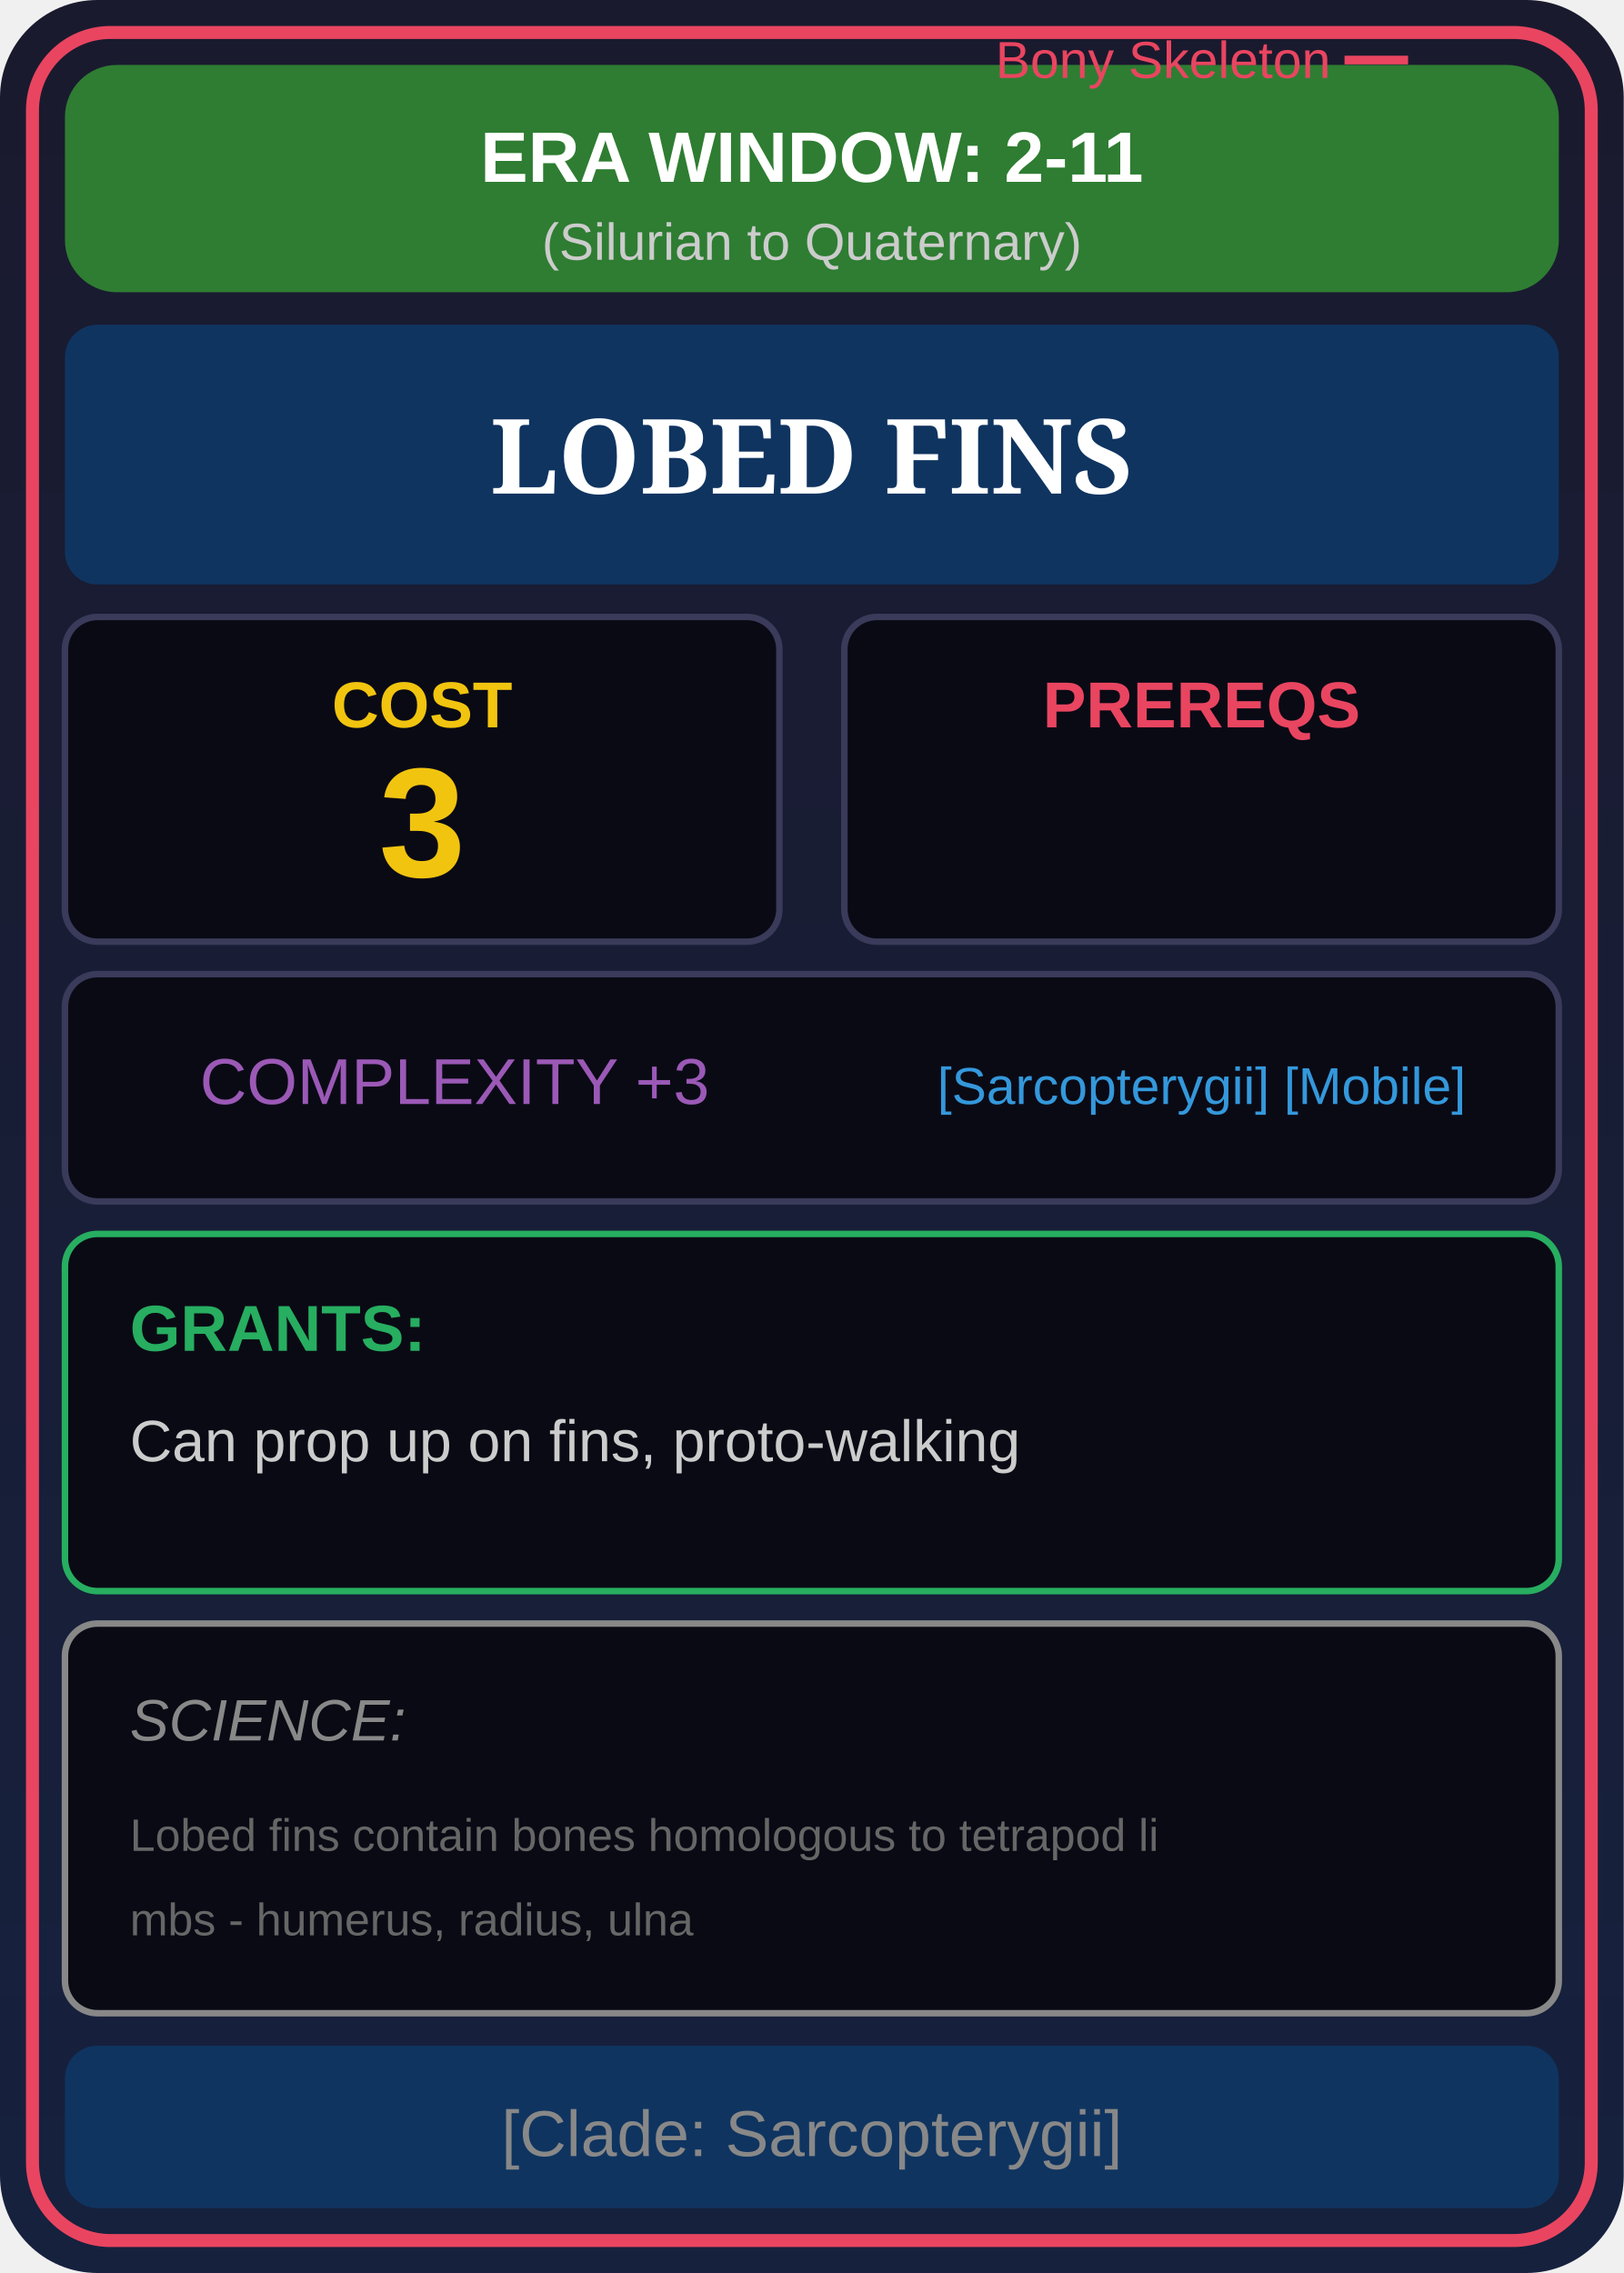
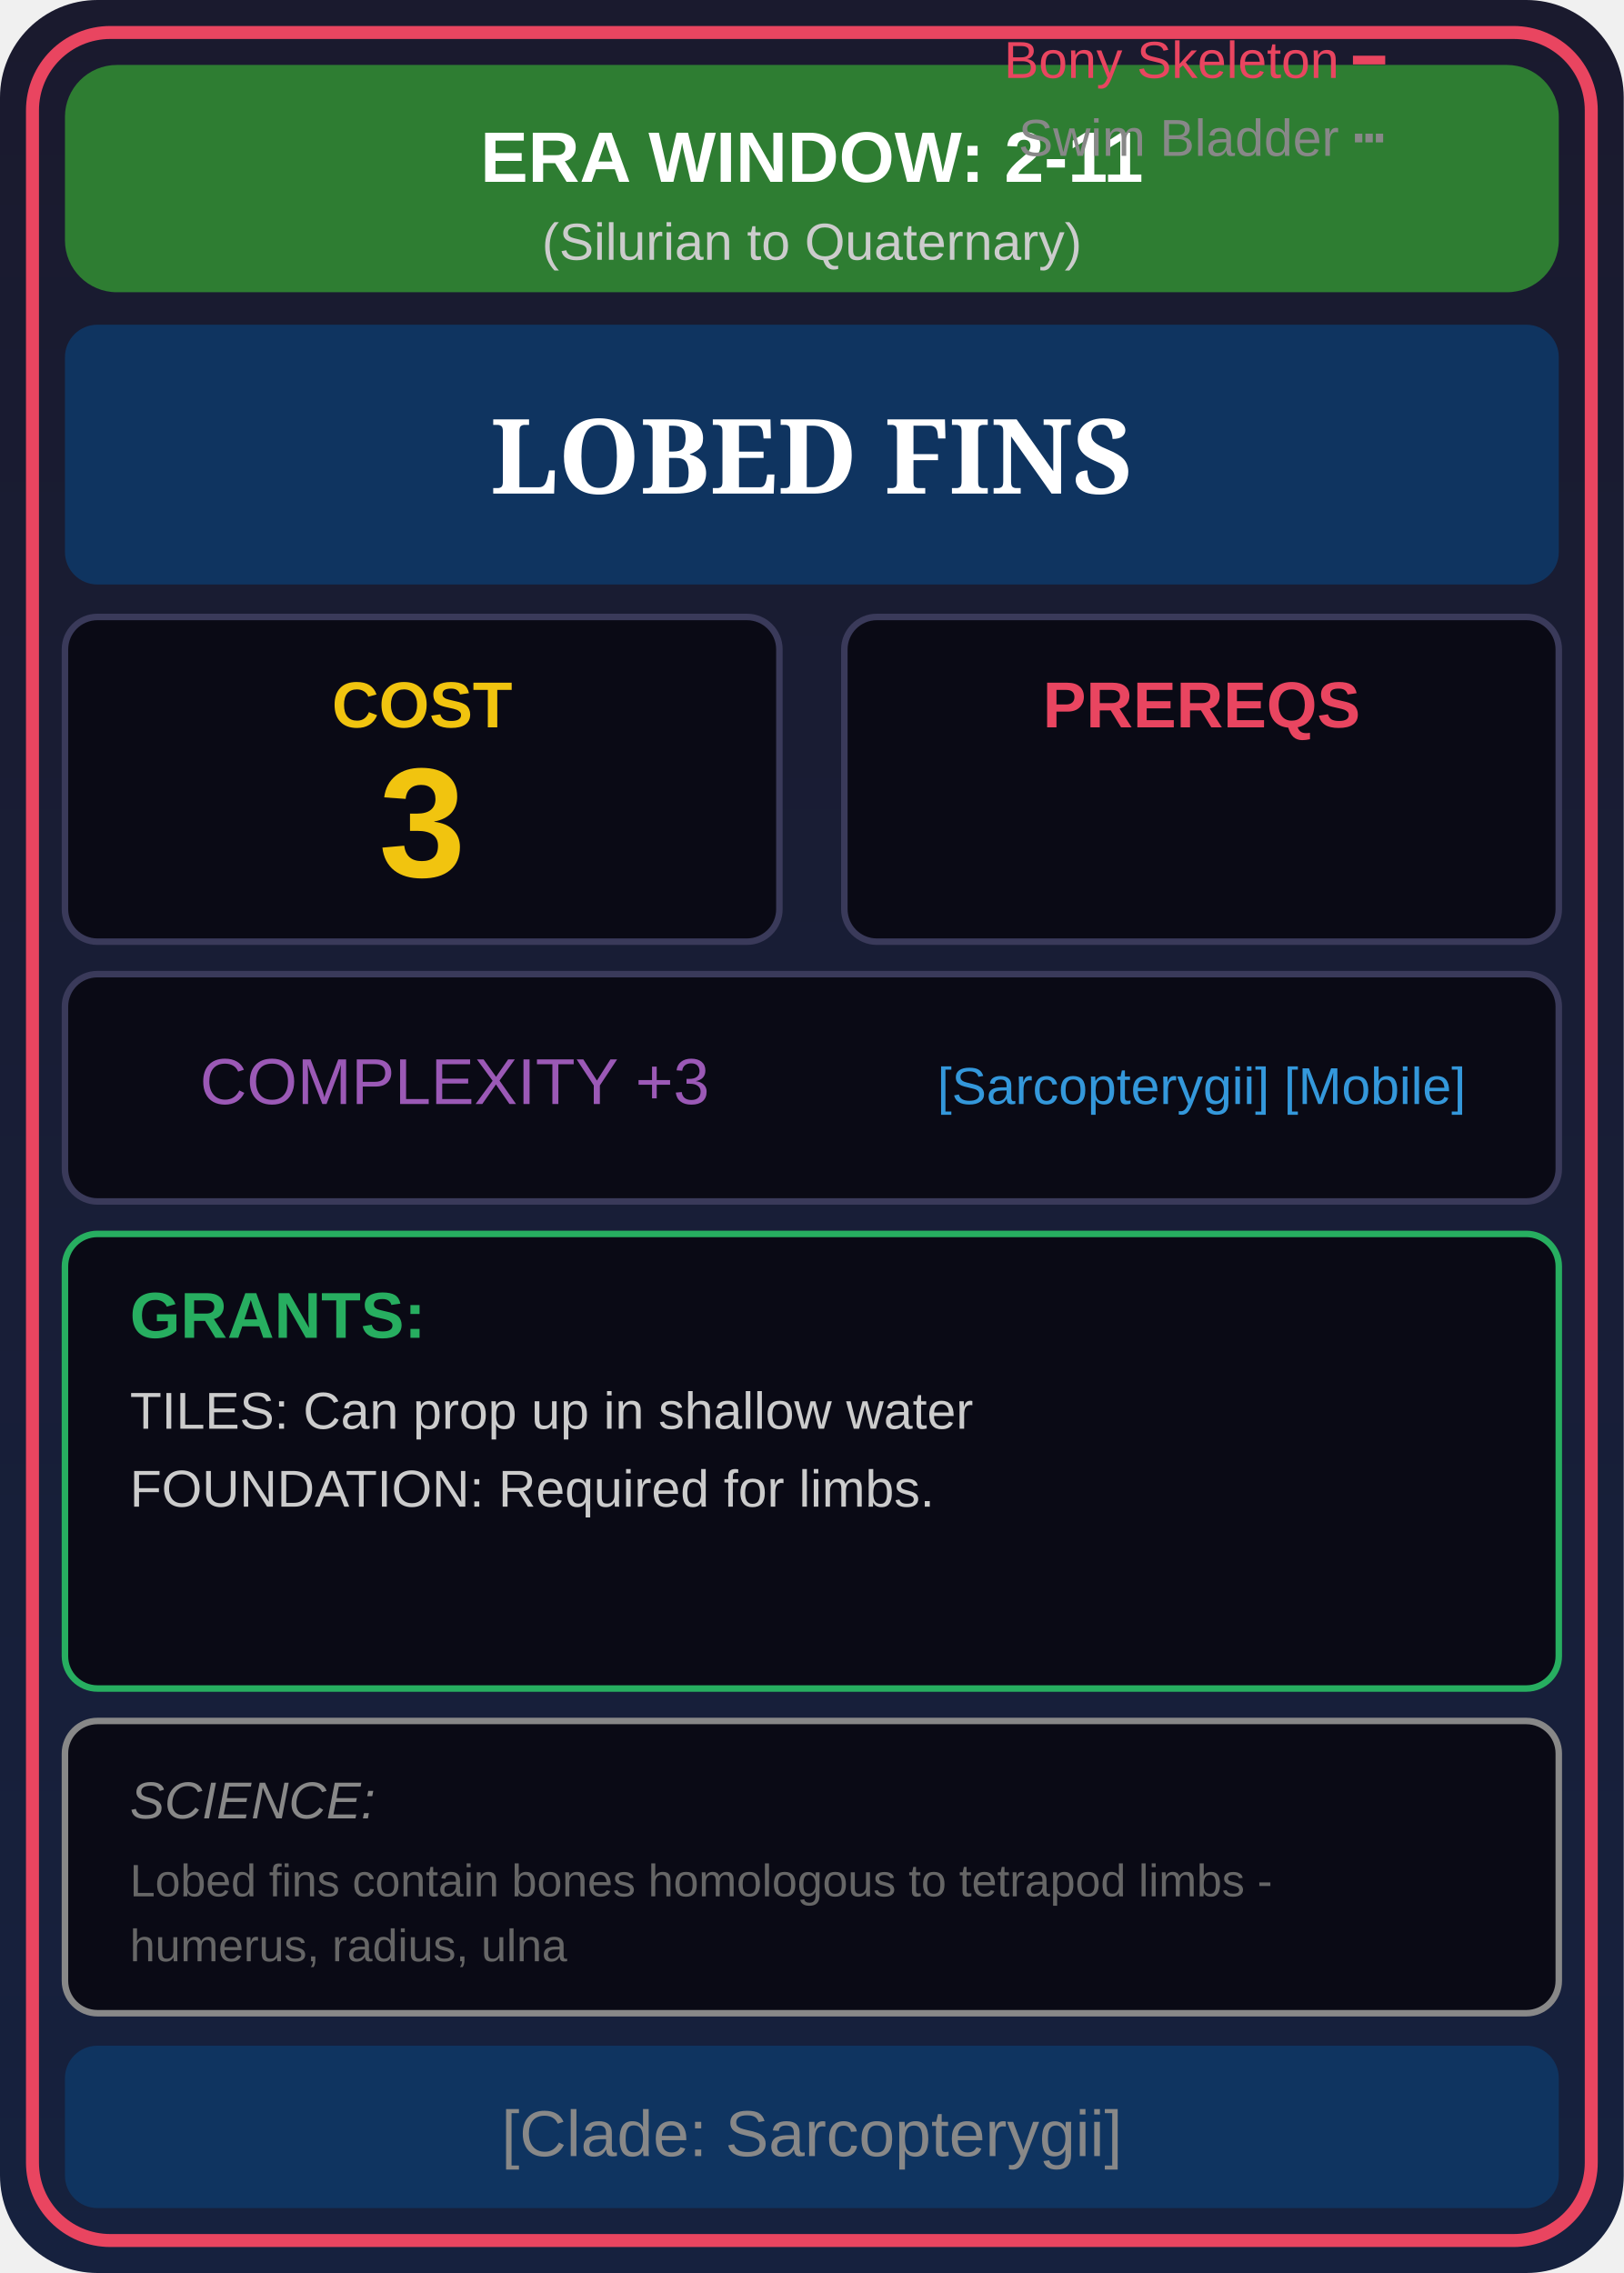
<svg xmlns="http://www.w3.org/2000/svg" viewBox="0 0 250 350" width="250" height="350">
  <defs>
    <linearGradient id="cardBg" x1="0%" y1="0%" x2="0%" y2="100%">
      <stop offset="0%" style="stop-color:#1a1a2e" />
      <stop offset="100%" style="stop-color:#16213e" />
    </linearGradient>
    <linearGradient id="eraGrad" x1="0%" y1="0%" x2="100%" y2="0%">
      <stop offset="0%" style="stop-color:#2e7d32" />
      <stop offset="100%" style="stop-color:#2e7d32" />
    </linearGradient>
  </defs>
  <rect width="250" height="350" fill="url(#cardBg)" rx="15" />
  <rect x="5" y="5" width="240" height="340" fill="none" stroke="#e94560" stroke-width="2" rx="12" />
  <rect x="10" y="10" width="230" height="35" fill="url(#eraGrad)" rx="8" />
  <text x="125" y="28" font-family="Arial" font-size="11" fill="#fff" text-anchor="middle" font-weight="bold">ERA WINDOW: 2-11</text>
  <text x="125" y="40" font-family="Arial" font-size="8" fill="#ccc" text-anchor="middle">(Silurian to Quaternary)</text>
  <rect x="10" y="50" width="230" height="40" fill="#0f3460" rx="5" />
  <text x="125" y="76" font-family="Georgia" font-size="16" fill="#fff" text-anchor="middle" font-weight="bold">LOBED FINS</text>
  <rect x="10" y="95" width="110" height="50" fill="#0a0a15" stroke="#3a3a5a" rx="5" />
  <text x="65" y="112" font-family="Arial" font-size="10" fill="#f1c40f" text-anchor="middle" font-weight="bold">COST</text>
  <text x="65" y="135" font-family="Arial" font-size="24" fill="#f1c40f" text-anchor="middle" font-weight="bold">3</text>
  <rect x="130" y="95" width="110" height="50" fill="#0a0a15" stroke="#3a3a5a" rx="5" />
  <text x="185" y="112" font-family="Arial" font-size="10" fill="#e94560" text-anchor="middle" font-weight="bold">PREREQS</text>
  <text font-family="Arial" font-size="8" text-anchor="middle">
-     <tspan x="185" dy="12" fill="#e94560">Bony Skeleton ━━</tspan>
+     <tspan x="185" dy="12" fill="#e94560">Bony Skeleton ━</tspan>
+     <tspan x="185" dy="12" fill="#888">Swim Bladder ┅</tspan>
  </text>
  <rect x="10" y="150" width="230" height="35" fill="#0a0a15" stroke="#3a3a5a" rx="5" />
  <text x="70" y="170" font-family="Arial" font-size="10" fill="#9b59b6" text-anchor="middle">COMPLEXITY +3</text>
  <text x="185" y="170" font-family="Arial" font-size="8" fill="#3498db" text-anchor="middle">[Sarcopterygii] [Mobile]</text>
-   <rect x="10" y="190" width="230" height="55" fill="#0a0a15" stroke="#27ae60" rx="5" />
-   <text x="20" y="208" font-family="Arial" font-size="10" fill="#27ae60" font-weight="bold">GRANTS:</text>
-   <text x="20" y="225" font-family="Arial" font-size="9" fill="#ccc">Can prop up on fins, proto-walking</text>
-   <rect x="10" y="250" width="230" height="60" fill="#0a0a15" stroke="#888" rx="5" />
-   <text x="20" y="268" font-family="Arial" font-size="9" fill="#888" font-style="italic">SCIENCE:</text>
-   <text x="20" y="285" font-family="Arial" font-size="7" fill="#666">Lobed fins contain bones homologous to tetrapod li</text>
-   <text x="20" y="298" font-family="Arial" font-size="7" fill="#666">mbs - humerus, radius, ulna</text>
+   <rect x="10" y="190" width="230" height="70" fill="#0a0a15" stroke="#27ae60" rx="5" />
+   <text x="20" y="206" font-family="Arial" font-size="10" fill="#27ae60" font-weight="bold">GRANTS:</text>
+   <text x="20" y="220" font-family="Arial" font-size="8" fill="#ccc">TILES: Can prop up in shallow water</text>
+   <text x="20" y="232" font-family="Arial" font-size="8" fill="#ccc">FOUNDATION: Required for limbs.</text>
+   <text x="20" y="244" font-family="Arial" font-size="8" fill="#ccc" />
+   <rect x="10" y="265" width="230" height="45" fill="#0a0a15" stroke="#888" rx="5" />
+   <text x="20" y="280" font-family="Arial" font-size="8" fill="#888" font-style="italic">SCIENCE:</text>
+   <text x="20" y="292" font-family="Arial" font-size="7" fill="#666">Lobed fins contain bones homologous to tetrapod limbs -</text>
+   <text x="20" y="302" font-family="Arial" font-size="7" fill="#666"> humerus, radius, ulna</text>
  <rect x="10" y="315" width="230" height="25" fill="#0f3460" rx="5" />
  <text x="125" y="332" font-family="Arial" font-size="10" fill="#888" text-anchor="middle">[Clade: Sarcopterygii]</text>
</svg>
